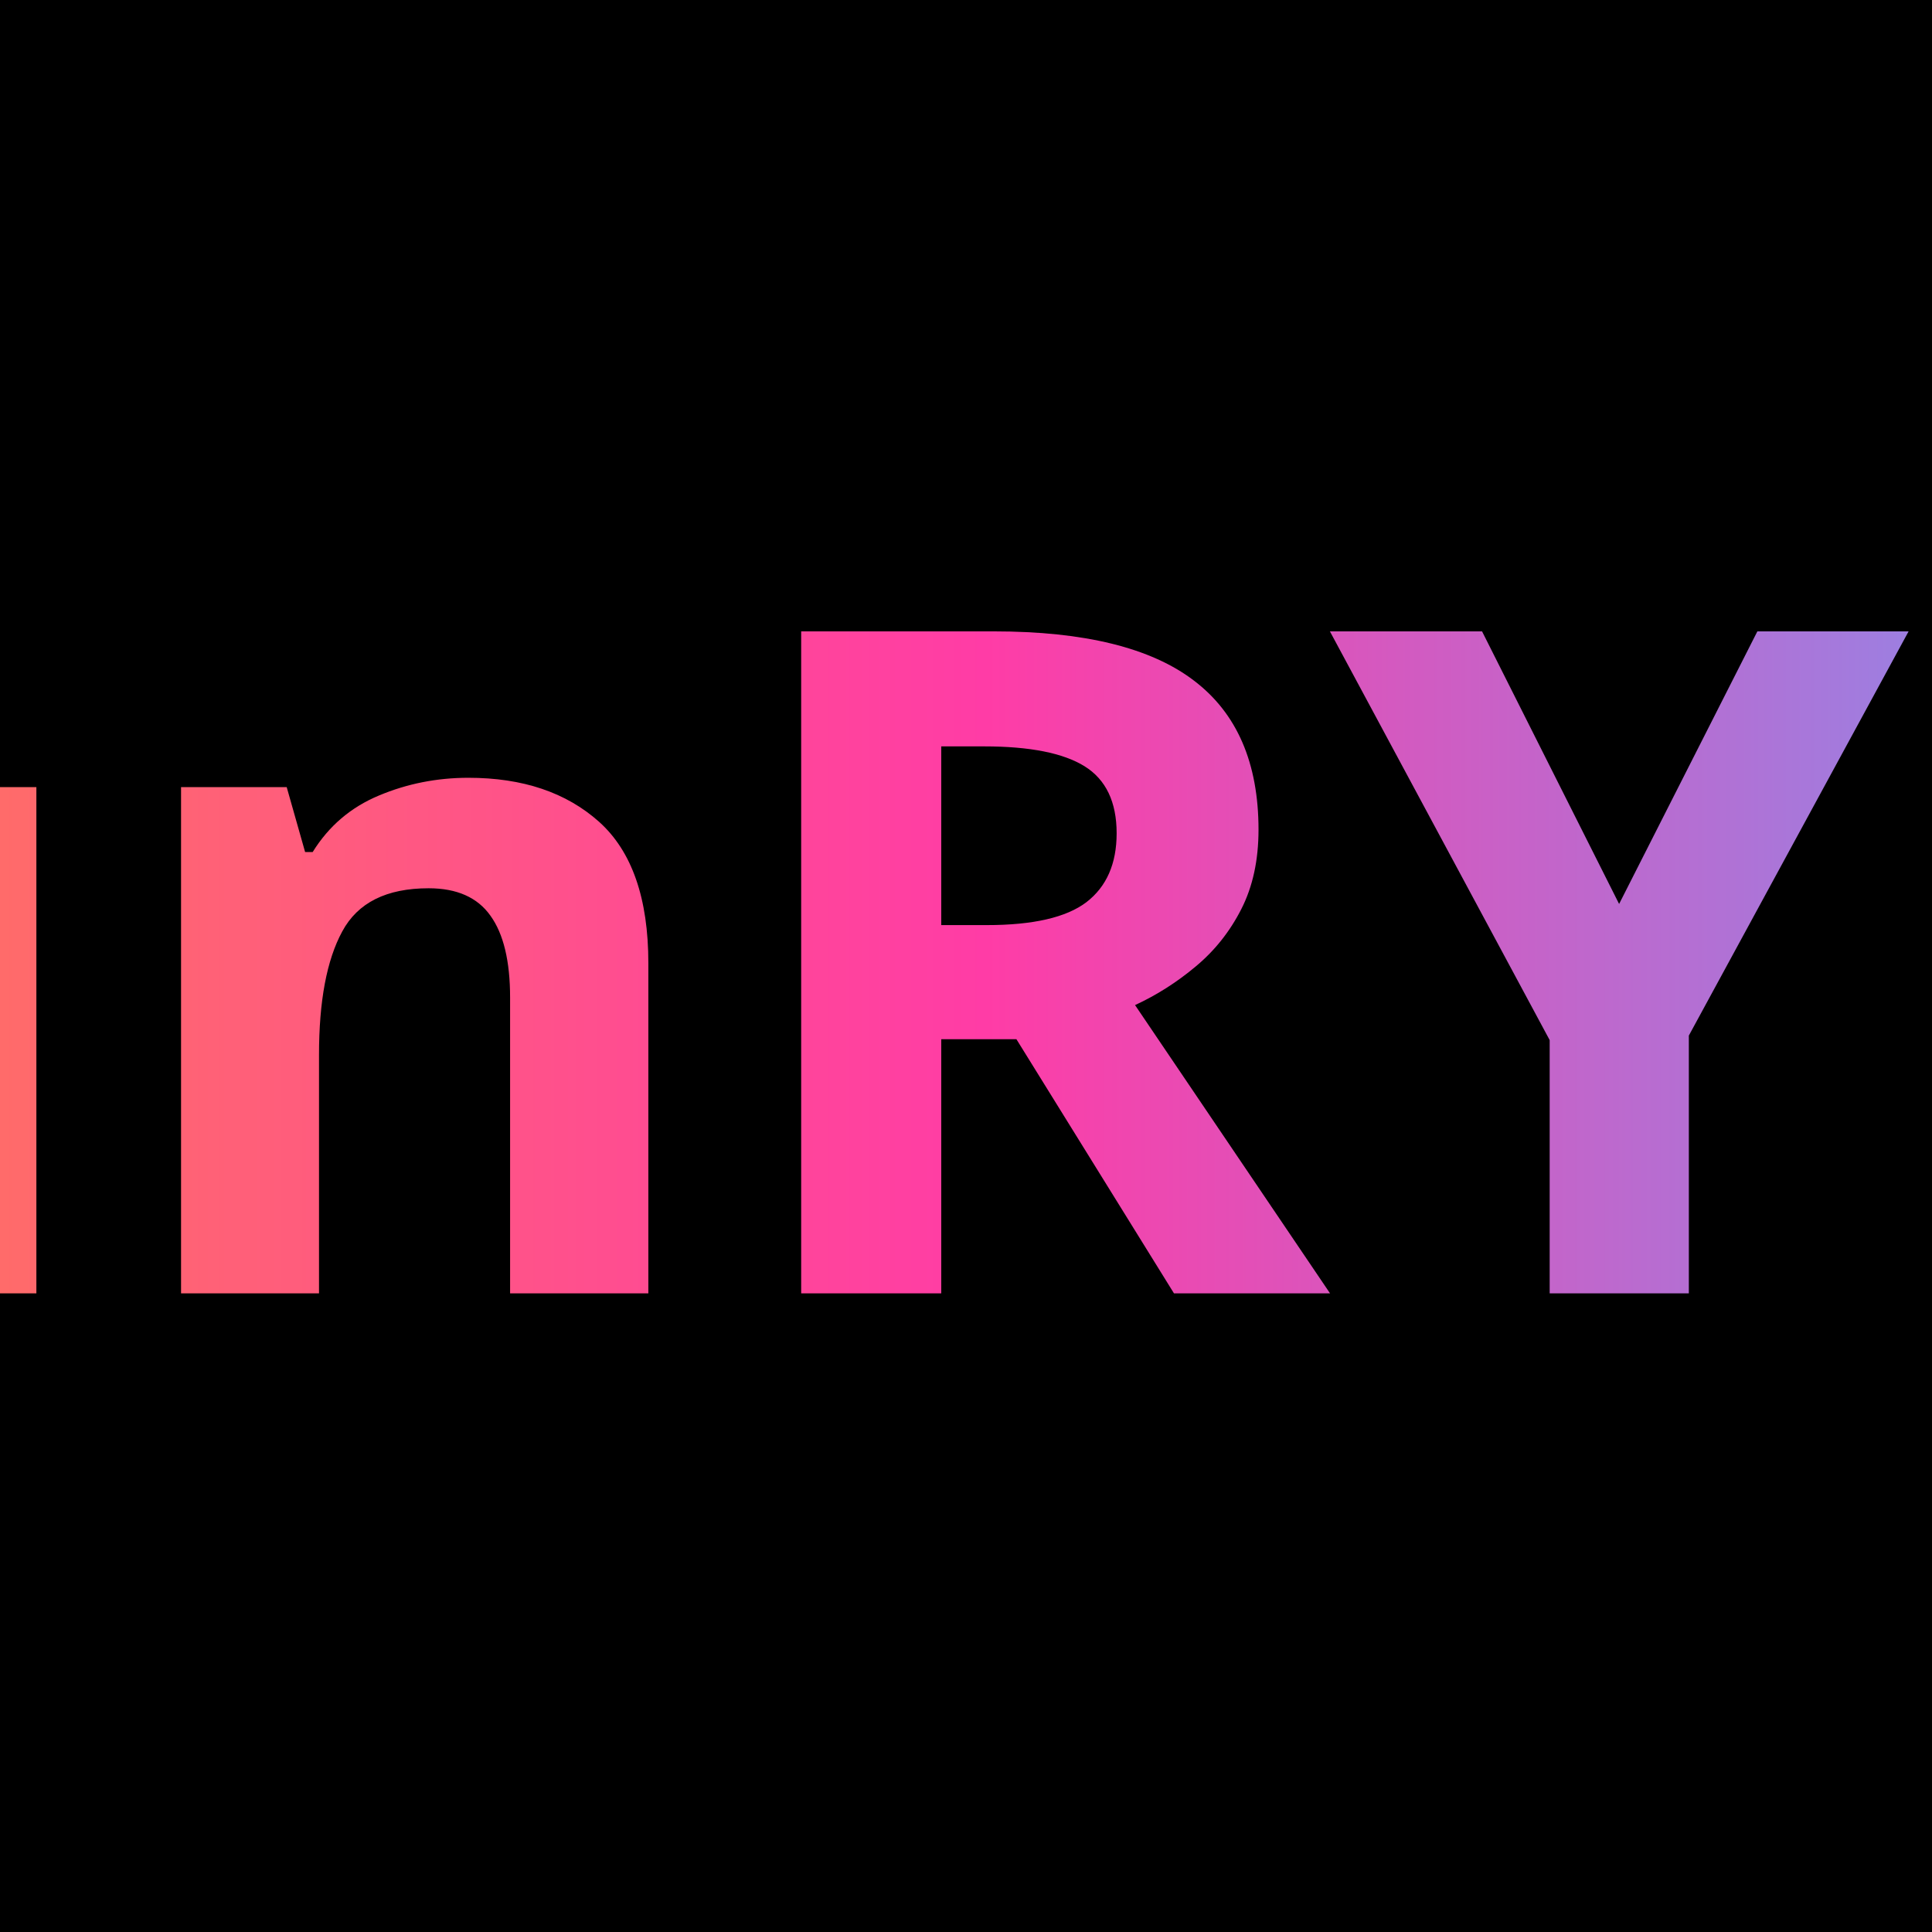
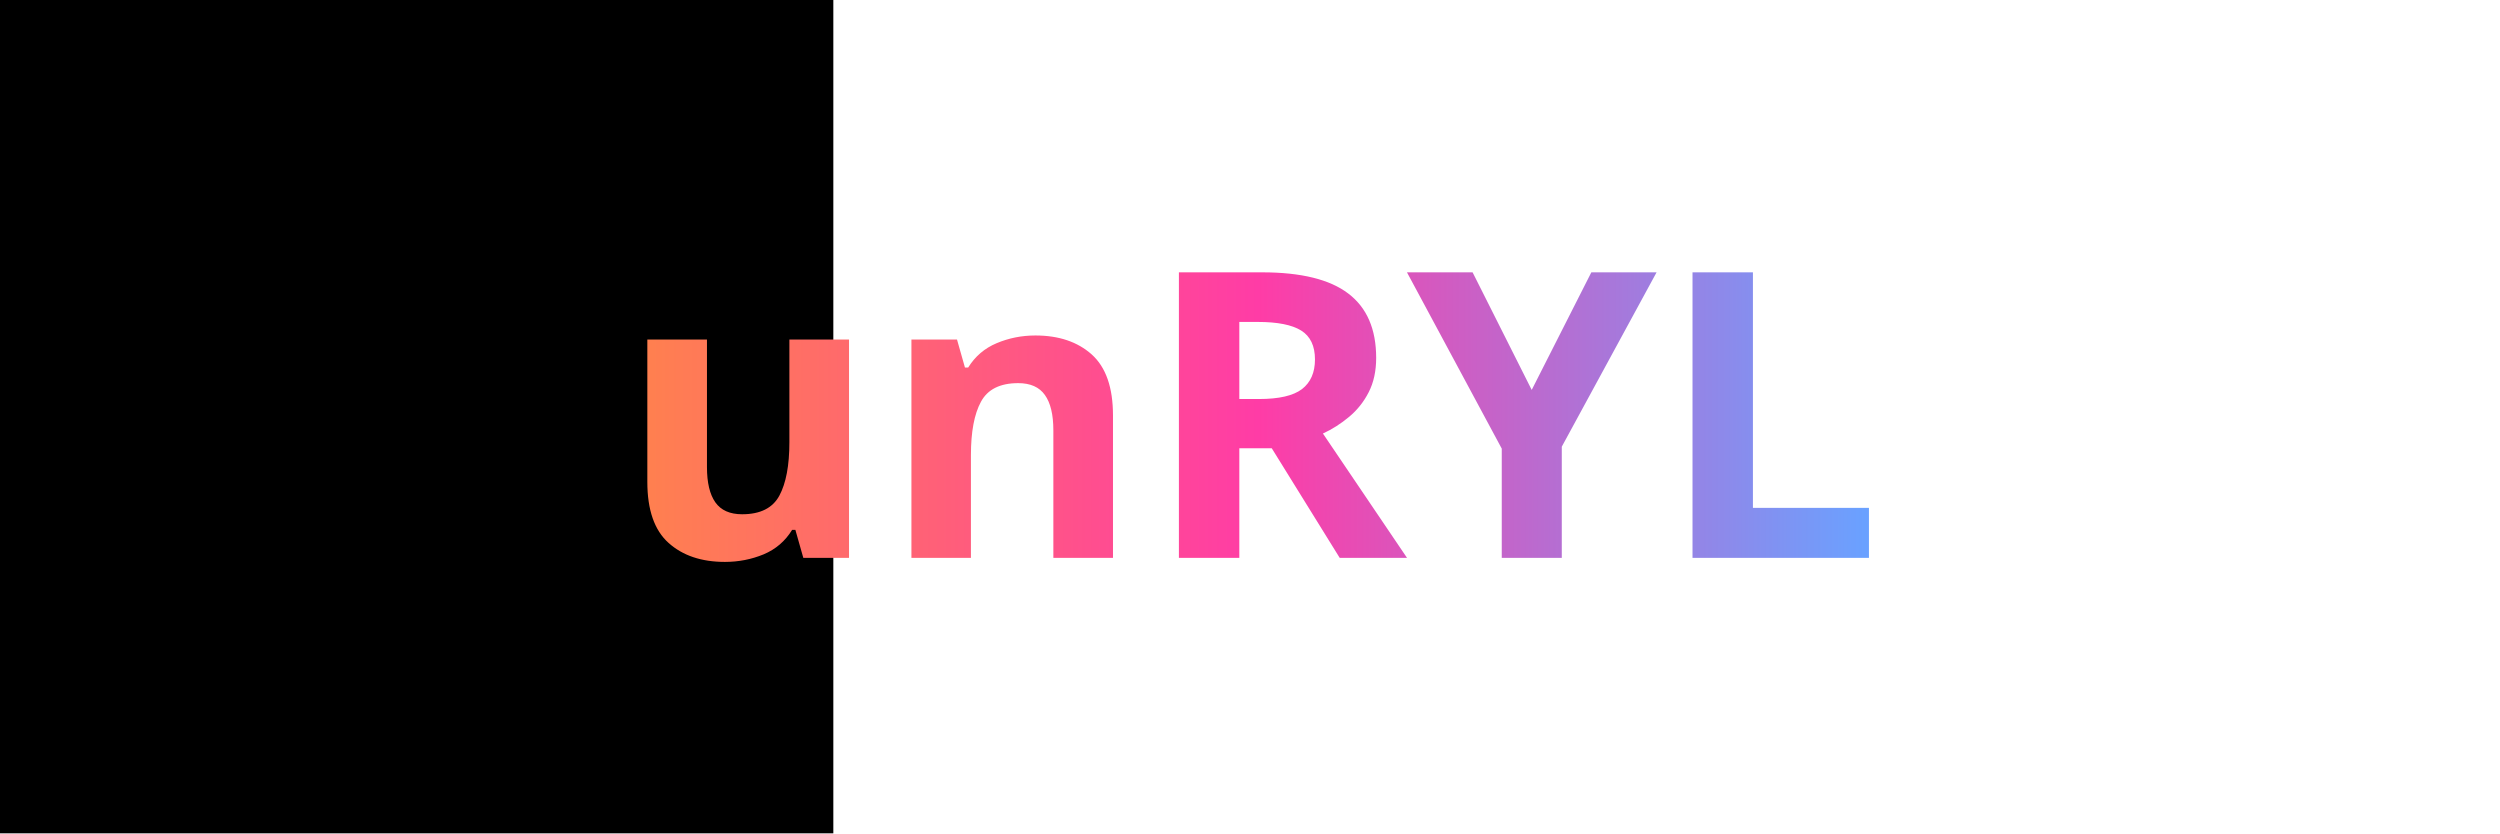
- <svg xmlns="http://www.w3.org/2000/svg" width="100" height="100" viewBox="0 0 100 100">
+ <svg xmlns="http://www.w3.org/2000/svg" width="300" height="100" viewBox="0 0 300 100">
  <defs>
    <linearGradient id="logoGradient" x1="0%" y1="0%" x2="100%" y2="0%">
      <stop offset="0%" stop-color="#ff7f50" />
      <stop offset="50%" stop-color="#ff3ca6" />
      <stop offset="100%" stop-color="#6aa1ff" />
    </linearGradient>
  </defs>
  <rect width="100" height="100" fill="black" />
  <text x="50%" y="50%" dominant-baseline="middle" text-anchor="middle" font-family="Poppins, sans-serif" font-weight="700" font-size="48" fill="url(#logoGradient)">
    unRYL
  </text>
</svg>
